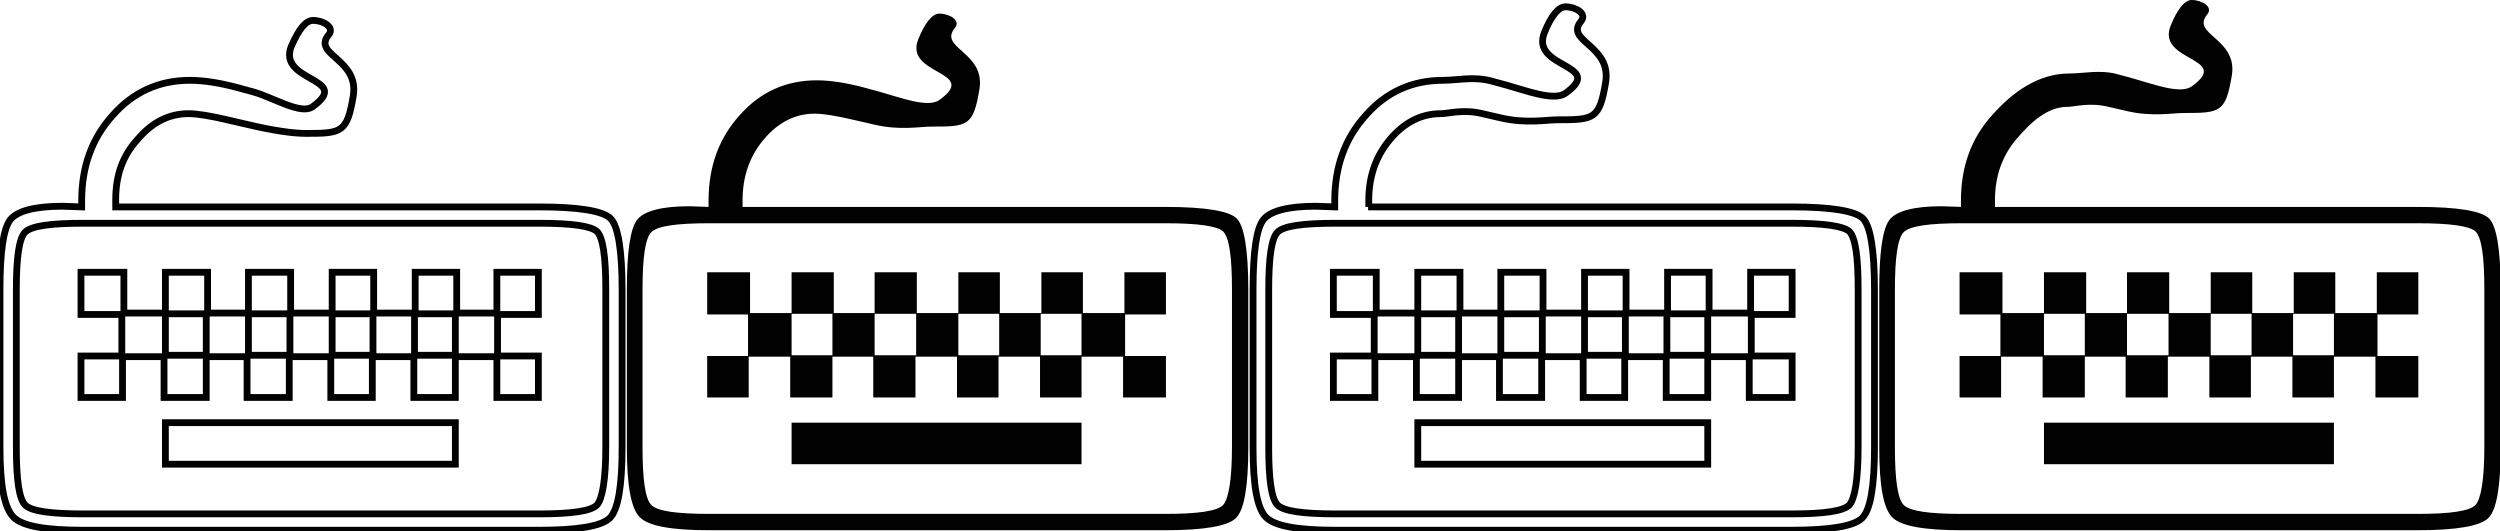
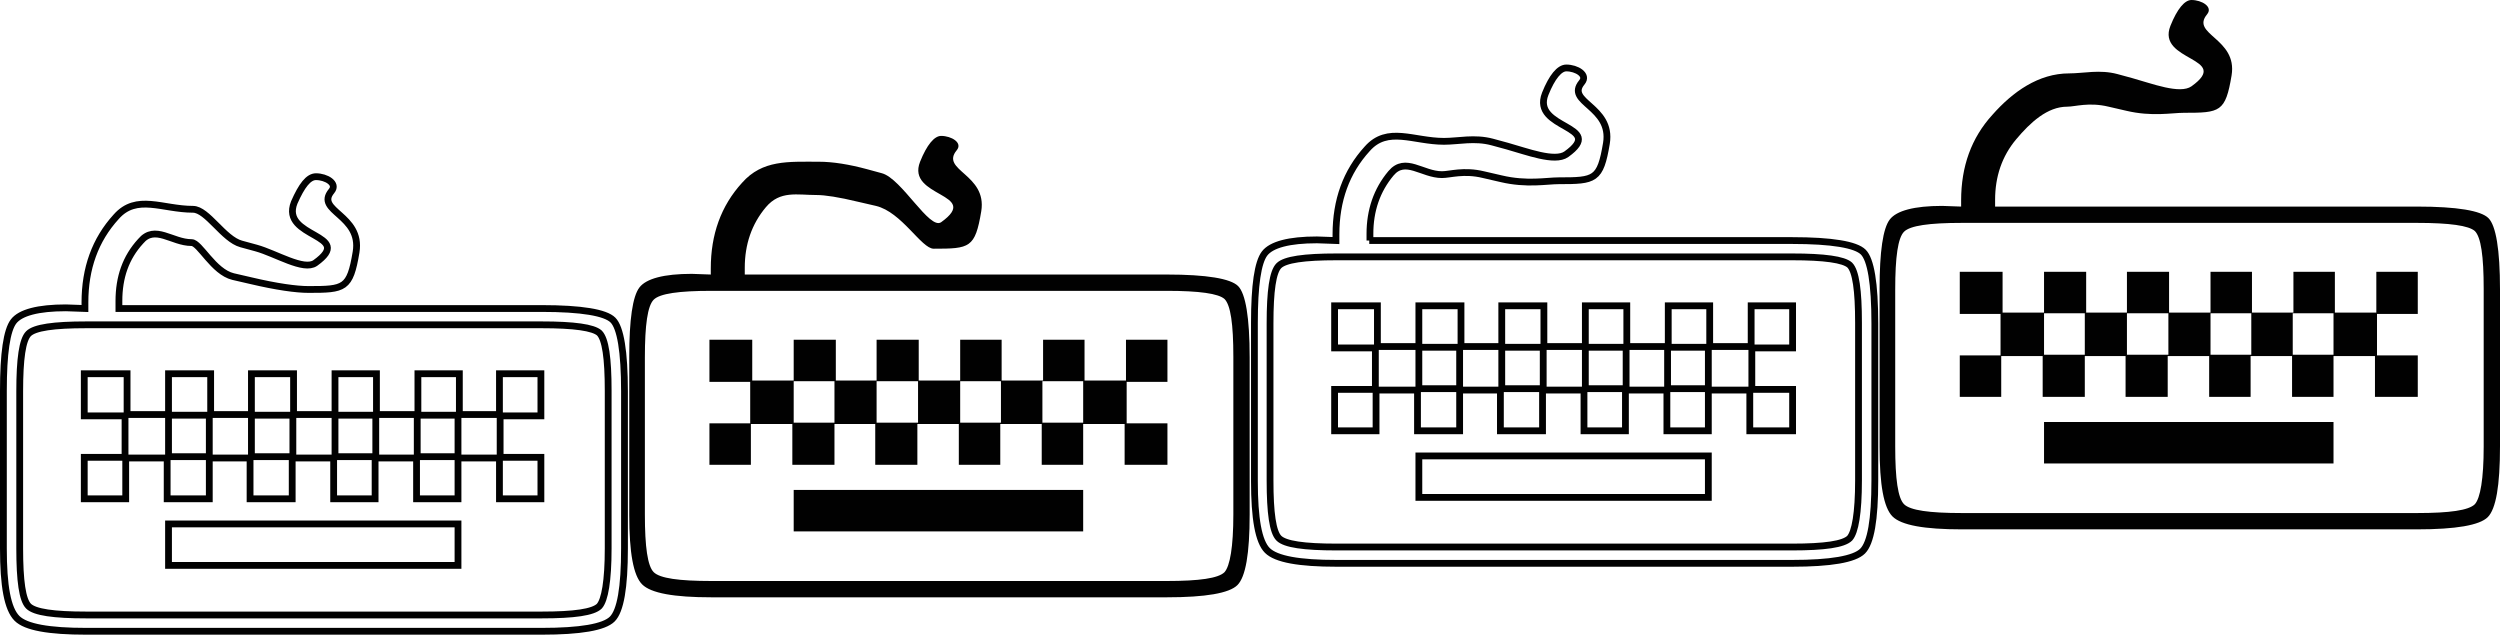
- <svg xmlns="http://www.w3.org/2000/svg" version="1.1" id="Layer_1" x="0px" y="0px" viewBox="0 0 367.3 77.9" style="enable-background:new 0 0 367.3 77.9;" xml:space="preserve">
+ <svg xmlns="http://www.w3.org/2000/svg" version="1.1" id="Layer_1" x="0px" y="0px" viewBox="0 0 367.9 93.4" style="enable-background:new 0 0 367.9 93.4;" xml:space="preserve">
  <style type="text/css">
	.st0{fill:none;stroke:#010101;stroke-miterlimit:10;}
	.st1{fill:#010101;}
</style>
-   <path class="st0" d="M17,30.4h62.2c5.9,0,9.4,0.6,10.5,1.7c1.1,1.1,1.7,4.6,1.7,10.5v23.1c0,5.8-0.6,9.2-1.8,10.4  c-1.2,1.2-4.7,1.8-10.4,1.8h-67c-5.5,0-8.9-0.6-10.2-1.9C0.6,74.6,0,71.2,0,65.7V42.5c0-5.5,0.5-8.9,1.5-10.2c1-1.3,3.6-2,7.7-2  l2.8,0.1v-0.9c0-5,1.5-9.2,4.6-12.6c3-3.4,6.8-5.1,11.3-5.1c2.1,0,4.5,0.4,7.1,1.1l2.2,0.6c2.9,0.8,7,3.4,8.7,2.2  c6-4.3-5.2-3.6-3.1-8.9C43.9,4.3,44.9,3,46,3c1.5,0,3.2,1,2.3,2.1c-2.5,3,4.5,3.5,3.6,9c-0.9,5.4-1.7,5.5-7,5.5  c-1.8,0-4.7-0.4-8.5-1.3l-2.6-0.6c-2.9-0.7-4.9-1-6.1-1c-2.9,0-5.4,1.3-7.5,3.8C18,22.9,17,25.8,17,29.3V30.4z M79.2,32.8h-67  c-4.8,0-7.6,0.4-8.5,1.3c-0.9,0.9-1.3,3.7-1.3,8.5v23.1c0,4.8,0.4,7.6,1.3,8.5c0.9,0.9,3.7,1.3,8.5,1.3h67c4.8,0,7.6-0.4,8.5-1.3  c0.8-0.9,1.3-3.7,1.3-8.5V42.5c0-4.8-0.4-7.6-1.3-8.5C86.8,33.2,84,32.8,79.2,32.8 M12.1,40h6.1V46h6.1V40h6.2V46h6V40h6.2V46h6.1  V40h6.1V46h6.1V40h6.1V46H73V40h6.1v6.2h-6v6.1h6v6.1H73v-6h-6.1v6h-6.1v-6h-6.1v6h-6.1v-6h-6.1v6h-6.2v-6h-6v6h-6.2v-6h-6.1v6h-6.1  v-6.1h6v-6.1h-6V40L12.1,40z M24.3,62.1h42.6v6.1H24.3V62.1z M24.3,52.2h6v-6.1h-6V52.2z M36.5,52.2h6.1v-6.1h-6.1V52.2z M48.8,52.2  h6v-6.1h-6V52.2z M60.9,52.2h6v-6.1h-6V52.2z" />
-   <path class="st1" d="M109,30.4h62.2c5.9,0,9.4,0.6,10.5,1.7c1.1,1.1,1.7,4.6,1.7,10.5v23.1c0,5.8-0.6,9.2-1.8,10.4  c-1.2,1.2-4.7,1.8-10.4,1.8h-67c-5.5,0-8.9-0.6-10.2-1.9c-1.3-1.3-1.9-4.7-1.9-10.2V42.5c0-5.5,0.5-8.9,1.5-10.2c1-1.3,3.6-2,7.7-2  l2.8,0.1v-0.9c0-5,1.5-9.2,4.6-12.6c3-3.4,6.8-5.1,11.3-5.1c2.1,0,4.5,0.4,7.1,1.1l2.2,0.6c2.9,0.8,7,2.4,8.7,1.2  c6-4.3-5.2-3.6-3.1-8.9c1-2.5,2.1-3.8,3.1-3.8c1.5,0,3.2,1,2.3,2.1c-2.5,3,4.5,3.5,3.6,9c-0.9,5.4-1.7,5.5-7,5.5  c-1.8,0-4.7,0.6-8.5-0.3l-2.6-0.6c-2.9-0.7-4.9-1-6.1-1c-2.9,0-5.4,1.3-7.5,3.8c-2.1,2.5-3.1,5.5-3.1,8.9V30.4z M171.2,32.8h-67  c-4.8,0-7.6,0.4-8.5,1.3c-0.9,0.9-1.3,3.7-1.3,8.5v23.1c0,4.8,0.4,7.6,1.3,8.5c0.9,0.9,3.7,1.3,8.5,1.3h67c4.8,0,7.6-0.4,8.5-1.3  c0.8-0.9,1.3-3.7,1.3-8.5V42.5c0-4.8-0.4-7.6-1.3-8.5C178.8,33.2,176,32.8,171.2,32.8 M104.1,40h6.1V46h6.1V40h6.2V46h6V40h6.2V46  h6.1V40h6.1V46h6.1V40h6.1V46h6.1V40h6.1v6.2h-6v6.1h6v6.1H165v-6h-6.1v6h-6.1v-6h-6.1v6h-6.1v-6h-6.1v6h-6.2v-6h-6v6h-6.2v-6h-6.1  v6h-6.1v-6.1h6v-6.1h-6V40L104.1,40z M116.3,62.1h42.6v6.1h-42.6V62.1z M116.3,52.2h6v-6.1h-6V52.2z M128.5,52.2h6.1v-6.1h-6.1V52.2  z M140.8,52.2h6v-6.1h-6V52.2z M152.9,52.2h6v-6.1h-6V52.2z" />
-   <path class="st0" d="M201,30.4h62.2c5.9,0,9.4,0.6,10.5,1.7c1.1,1.1,1.7,4.6,1.7,10.5v23.1c0,5.8-0.6,9.2-1.8,10.4  c-1.2,1.2-4.7,1.8-10.4,1.8h-67c-5.5,0-8.9-0.6-10.2-1.9c-1.3-1.3-1.9-4.7-1.9-10.2V42.5c0-5.5,0.5-8.9,1.5-10.2c1-1.3,3.6-2,7.7-2  l2.8,0.1v-0.9c0-5,1.5-9.2,4.6-12.6c3-3.4,6.8-5.1,11.3-5.1c2.1,0,4.5-0.6,7.1,0.1l2.2,0.6c2.9,0.8,7,2.4,8.7,1.2  c6-4.3-5.2-3.6-3.1-8.9c1-2.5,2.1-3.8,3.1-3.8c1.5,0,3.2,1,2.3,2.1c-2.5,3,4.5,3.5,3.6,9c-0.9,5.4-1.7,5.5-7,5.5  c-1.8,0-4.7,0.6-8.5-0.3l-2.6-0.6c-2.9-0.7-4.9,0-6.1,0c-2.9,0-5.4,1.3-7.5,3.8c-2.1,2.5-3.1,5.5-3.1,8.9V30.4z M263.2,32.8h-67  c-4.8,0-7.6,0.4-8.5,1.3c-0.9,0.9-1.3,3.7-1.3,8.5v23.1c0,4.8,0.4,7.6,1.3,8.5c0.9,0.9,3.7,1.3,8.5,1.3h67c4.8,0,7.6-0.4,8.5-1.3  c0.8-0.9,1.3-3.7,1.3-8.5V42.5c0-4.8-0.4-7.6-1.3-8.5C270.8,33.2,268,32.8,263.2,32.8 M196.1,40h6.1V46h6.1V40h6.2V46h6V40h6.2V46  h6.1V40h6.1V46h6.1V40h6.1V46h6.1V40h6.1v6.2h-6v6.1h6v6.1H257v-6h-6.1v6h-6.1v-6h-6.1v6h-6.1v-6h-6.1v6h-6.2v-6h-6v6h-6.2v-6h-6.1  v6h-6.1v-6.1h6v-6.1h-6V40L196.1,40z M208.3,62.1h42.6v6.1h-42.6V62.1z M208.3,52.2h6v-6.1h-6V52.2z M220.5,52.2h6.1v-6.1h-6.1V52.2  z M232.8,52.2h6v-6.1h-6V52.2z M244.9,52.2h6v-6.1h-6V52.2z" />
-   <path class="st1" d="M293,30.4h62.2c5.9,0,9.4,0.6,10.5,1.7c1.1,1.1,1.7,4.6,1.7,10.5v23.1c0,5.8-0.6,9.2-1.8,10.4  c-1.2,1.2-4.7,1.8-10.4,1.8h-67c-5.5,0-8.9-0.6-10.2-1.9c-1.3-1.3-1.9-4.7-1.9-10.2V42.5c0-5.5,0.5-8.9,1.5-10.2c1-1.3,3.6-2,7.7-2  l2.8,0.1v-0.9c0-5,1.5-9.2,4.6-12.6c3-3.4,6.8-6.1,11.3-6.1c2.1,0,4.5-0.6,7.1,0.1l2.2,0.6c2.9,0.8,7,2.4,8.7,1.2  c6-4.3-5.2-3.6-3.1-8.9c1-2.5,2.1-3.8,3.1-3.8c1.5,0,3.2,1,2.3,2.1c-2.5,3,4.5,3.5,3.6,9c-0.9,5.4-1.7,5.5-7,5.5  c-1.8,0-4.7,0.6-8.5-0.3l-2.6-0.6c-2.9-0.7-4.9,0-6.1,0c-2.9,0-5.4,2.3-7.5,4.8c-2.1,2.5-3.1,5.5-3.1,8.9V30.4z M355.2,32.8h-67  c-4.8,0-7.6,0.4-8.5,1.3c-0.9,0.9-1.3,3.7-1.3,8.5v23.1c0,4.8,0.4,7.6,1.3,8.5c0.9,0.9,3.7,1.3,8.5,1.3h67c4.8,0,7.6-0.4,8.5-1.3  c0.8-0.9,1.3-3.7,1.3-8.5V42.5c0-4.8-0.4-7.6-1.3-8.5C362.8,33.2,360,32.8,355.2,32.8 M288.1,40h6.1V46h6.1V40h6.2V46h6V40h6.2V46  h6.1V40h6.1V46h6.1V40h6.1V46h6.1V40h6.1v6.2h-6v6.1h6v6.1H349v-6h-6.1v6h-6.1v-6h-6.1v6h-6.1v-6h-6.1v6h-6.2v-6h-6v6h-6.2v-6h-6.1  v6h-6.1v-6.1h6v-6.1h-6V40L288.1,40z M300.3,62.1h42.6v6.1h-42.6V62.1z M300.3,52.2h6v-6.1h-6V52.2z M312.5,52.2h6.1v-6.1h-6.1V52.2  z M324.8,52.2h6v-6.1h-6V52.2z M336.9,52.2h6v-6.1h-6V52.2z" />
+   <path class="st0" d="M17.5,45.4h62.2c5.9,0,9.4,0.6,10.5,1.7s1.7,4.6,1.7,10.5v23.1c0,5.8-0.6,9.2-1.8,10.4  c-1.2,1.2-4.7,1.8-10.4,1.8h-67c-5.5,0-8.9-0.6-10.2-1.9c-1.4-1.4-2-4.8-2-10.3V57.5C0.5,52,1,48.6,2,47.3s3.6-2,7.7-2l2.8,0.1v-0.9  c0-5,1.5-9.2,4.6-12.6c3-3.4,6.8-1.1,11.3-1.1c2.1,0,4.5,4.4,7.1,5.1l2.2,0.6c2.9,0.8,7,3.4,8.7,2.2c6-4.3-5.2-3.6-3.1-8.9  c1.1-2.5,2.1-3.8,3.2-3.8c1.5,0,3.2,1,2.3,2.1c-2.5,3,4.5,3.5,3.6,9c-0.9,5.4-1.7,5.5-7,5.5c-1.8,0-4.7-0.4-8.5-1.3l-2.6-0.6  c-2.9-0.7-4.9-5-6.1-5c-2.9,0-5.4-2.7-7.5-0.2c-2.2,2.4-3.2,5.3-3.2,8.8V45.4z M79.7,47.8h-67c-4.8,0-7.6,0.4-8.5,1.3  c-0.9,0.9-1.3,3.7-1.3,8.5v23.1c0,4.8,0.4,7.6,1.3,8.5s3.7,1.3,8.5,1.3h67c4.8,0,7.6-0.4,8.5-1.3c0.8-0.9,1.3-3.7,1.3-8.5V57.5  c0-4.8-0.4-7.6-1.3-8.5C87.3,48.2,84.5,47.8,79.7,47.8 M12.6,55h6.1v6h6.1v-6H31v6h6v-6h6.2v6h6.1v-6h6.1v6h6.1v-6h6.1v6h5.9v-6h6.1  v6.2h-6v6.1h6v6.1h-6.1v-6h-6.1v6h-6.1v-6h-6.1v6h-6.1v-6H43v6h-6.2v-6h-6v6h-6.2v-6h-6.1v6h-6.1v-6.1h6v-6.1h-6V55H12.6z   M24.8,77.1h42.6v6.1H24.8V77.1z M24.8,67.2h6v-6.1h-6V67.2z M37,67.2h6.1v-6.1H37V67.2z M49.3,67.2h6v-6.1h-6V67.2z M61.4,67.2h6  v-6.1h-6V67.2z" />
+   <path class="st1" d="M109.5,40.4h62.2c5.9,0,9.4,0.6,10.5,1.7s1.7,4.6,1.7,10.5v23.1c0,5.8-0.6,9.2-1.8,10.4  c-1.2,1.2-4.7,1.8-10.4,1.8h-67c-5.5,0-8.9-0.6-10.2-1.9c-1.3-1.3-1.9-4.7-1.9-10.2V52.5c0-5.5,0.5-8.9,1.5-10.2s3.6-2,7.7-2  l2.8,0.1v-0.9c0-5,1.5-9.2,4.6-12.6c3-3.4,6.8-3.1,11.3-3.1c2.1,0,4.5,0.4,7.1,1.1l2.2,0.6c2.9,0.8,7,8.4,8.7,7.2  c6-4.3-5.2-3.6-3.1-8.9c1-2.5,2.1-3.8,3.1-3.8c1.5,0,3.2,1,2.3,2.1c-2.5,3,4.5,3.5,3.6,9c-0.9,5.4-1.7,5.5-7,5.5  c-1.8,0-4.7-5.4-8.5-6.3l-2.6-0.6c-2.9-0.7-4.9-1-6.1-1c-2.9,0-5.4-0.7-7.5,1.8s-3.1,5.5-3.1,8.9v1H109.5z M171.7,42.8h-67  c-4.8,0-7.6,0.4-8.5,1.3c-0.9,0.9-1.3,3.7-1.3,8.5v23.1c0,4.8,0.4,7.6,1.3,8.5s3.7,1.3,8.5,1.3h67c4.8,0,7.6-0.4,8.5-1.3  c0.8-0.9,1.3-3.7,1.3-8.5V52.5c0-4.8-0.4-7.6-1.3-8.5C179.3,43.2,176.5,42.8,171.7,42.8 M104.6,50h6.1v6h6.1v-6h6.2v6h6v-6h6.2v6  h6.1v-6h6.1v6h6.1v-6h6.1v6h6.1v-6h6.1v6.2h-6v6.1h6v6.1h-6.3v-6h-6.1v6h-6.1v-6h-6.1v6h-6.1v-6H135v6h-6.2v-6h-6v6h-6.2v-6h-6.1v6  h-6.1v-6.1h6v-6.1h-6V50H104.6z M116.8,72.1h42.6v6.1h-42.6C116.8,78.2,116.8,72.1,116.8,72.1z M116.8,62.2h6v-6.1h-6V62.2z   M129,62.2h6.1v-6.1H129V62.2z M141.3,62.2h6v-6.1h-6V62.2z M153.4,62.2h6v-6.1h-6V62.2z" />
+   <path class="st0" d="M201.5,35.4h62.2c5.9,0,9.4,0.6,10.5,1.7s1.7,4.6,1.7,10.5v23.1c0,5.8-0.6,9.2-1.8,10.4  c-1.2,1.2-4.7,1.8-10.4,1.8h-67c-5.5,0-8.9-0.6-10.2-1.9s-1.9-4.7-1.9-10.2V47.5c0-5.5,0.5-8.9,1.5-10.2s3.6-2,7.7-2l2.8,0.1v-0.9  c0-5,1.5-9.2,4.6-12.6c3-3.4,6.8-1.1,11.3-1.1c2.1,0,4.5-0.6,7.1,0.1l2.2,0.6c2.9,0.8,7,2.4,8.7,1.2c6-4.3-5.2-3.6-3.1-8.9  c1-2.5,2.1-3.8,3.1-3.8c1.5,0,3.2,1,2.3,2.1c-2.5,3,4.5,3.5,3.6,9c-0.9,5.4-1.7,5.5-7,5.5c-1.8,0-4.7,0.6-8.5-0.3l-2.6-0.6  c-2.9-0.7-4.9,0-6.1,0c-2.9,0-5.4-2.7-7.5-0.2s-3.1,5.5-3.1,8.9v1H201.5z M263.7,37.8h-67c-4.8,0-7.6,0.4-8.5,1.3  c-0.9,0.9-1.3,3.7-1.3,8.5v23.1c0,4.8,0.4,7.6,1.3,8.5c0.9,0.9,3.7,1.3,8.5,1.3h67c4.8,0,7.6-0.4,8.5-1.3c0.8-0.9,1.3-3.7,1.3-8.5  V47.5c0-4.8-0.4-7.6-1.3-8.5C271.3,38.2,268.5,37.8,263.7,37.8 M196.6,45h6.1v6h6.1v-6h6.2v6h6v-6h6.2v6h6.1v-6h6.1v6h6.1v-6h6.1v6  h6.1v-6h6.1v6.2h-6v6.1h6v6.1h-6.3v-6h-6.1v6h-6.1v-6h-6.1v6h-6.1v-6H227v6h-6.2v-6h-6v6h-6.2v-6h-6.1v6h-6.1v-6.1h6v-6.1h-6V45  H196.6z M208.8,67.1h42.6v6.1h-42.6L208.8,67.1L208.8,67.1z M208.8,57.2h6v-6.1h-6V57.2z M221,57.2h6.1v-6.1H221V57.2z M233.3,57.2  h6v-6.1h-6V57.2z M245.4,57.2h6v-6.1h-6V57.2z" />
+   <path class="st1" d="M293.5,30.4h62.2c5.9,0,9.4,0.6,10.5,1.7s1.7,4.6,1.7,10.5v23.1c0,5.8-0.6,9.2-1.8,10.4  c-1.2,1.2-4.7,1.8-10.4,1.8h-67c-5.5,0-8.9-0.6-10.2-1.9c-1.3-1.3-1.9-4.7-1.9-10.2V42.5c0-5.5,0.5-8.9,1.5-10.2s3.6-2,7.7-2  l2.8,0.1v-0.9c0-5,1.5-9.2,4.6-12.6c3-3.4,6.8-6.1,11.3-6.1c2.1,0,4.5-0.6,7.1,0.1l2.2,0.6c2.9,0.8,7,2.4,8.7,1.2  c6-4.3-5.2-3.6-3.1-8.9c1-2.5,2.1-3.8,3.1-3.8c1.5,0,3.2,1,2.3,2.1c-2.5,3,4.5,3.5,3.6,9c-0.9,5.4-1.7,5.5-7,5.5  c-1.8,0-4.7,0.6-8.5-0.3l-2.6-0.6c-2.9-0.7-4.9,0-6.1,0c-2.9,0-5.4,2.3-7.5,4.8s-3.1,5.5-3.1,8.9v1H293.5z M355.7,32.8h-67  c-4.8,0-7.6,0.4-8.5,1.3c-0.9,0.9-1.3,3.7-1.3,8.5v23.1c0,4.8,0.4,7.6,1.3,8.5s3.7,1.3,8.5,1.3h67c4.8,0,7.6-0.4,8.5-1.3  c0.8-0.9,1.3-3.7,1.3-8.5V42.5c0-4.8-0.4-7.6-1.3-8.5C363.3,33.2,360.5,32.8,355.7,32.8 M288.6,40h6.1v6h6.1v-6h6.2v6h6v-6h6.2v6  h6.1v-6h6.1v6h6.1v-6h6.1v6h6.1v-6h6.1v6.2h-6v6.1h6v6.1h-6.3v-6h-6.1v6h-6.1v-6h-6.1v6h-6.1v-6H319v6h-6.2v-6h-6v6h-6.2v-6h-6.1v6  h-6.1v-6.1h6v-6.1h-6V40H288.6z M300.8,62.1h42.6v6.1h-42.6V62.1z M300.8,52.2h6v-6.1h-6V52.2z M313,52.2h6.1v-6.1H313V52.2z   M325.3,52.2h6v-6.1h-6V52.2z M337.4,52.2h6v-6.1h-6V52.2z" />
</svg>
